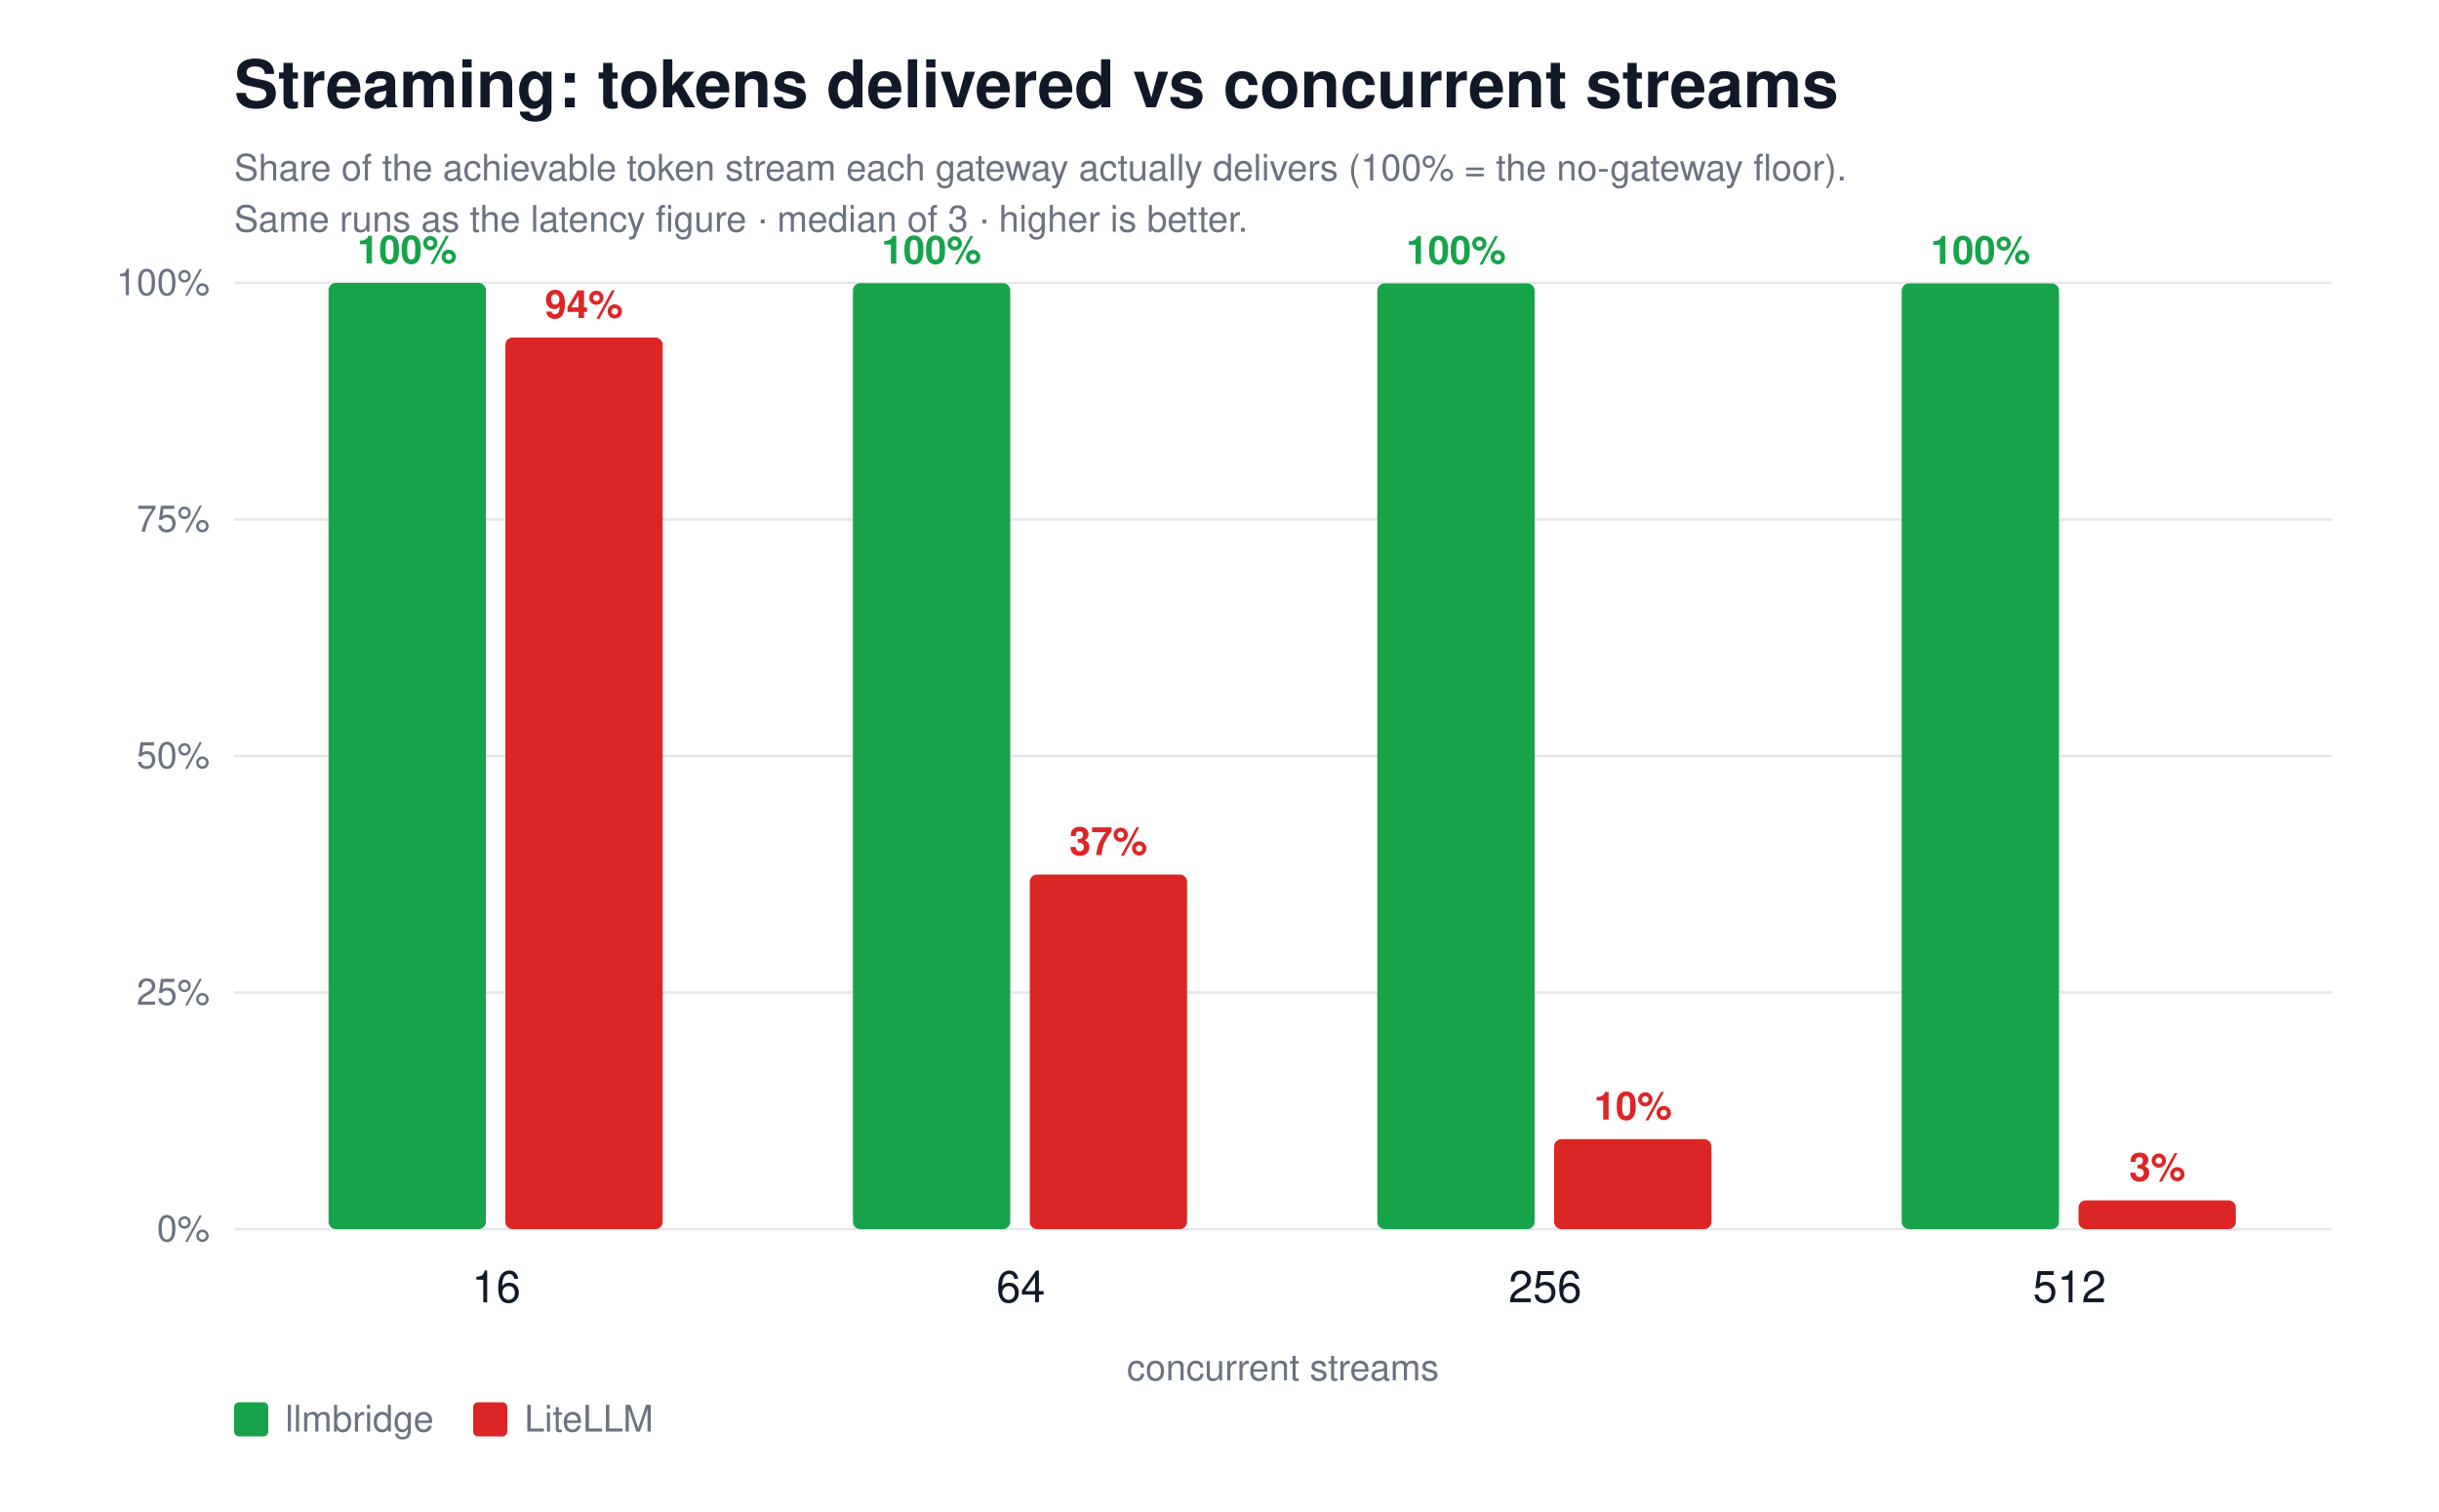
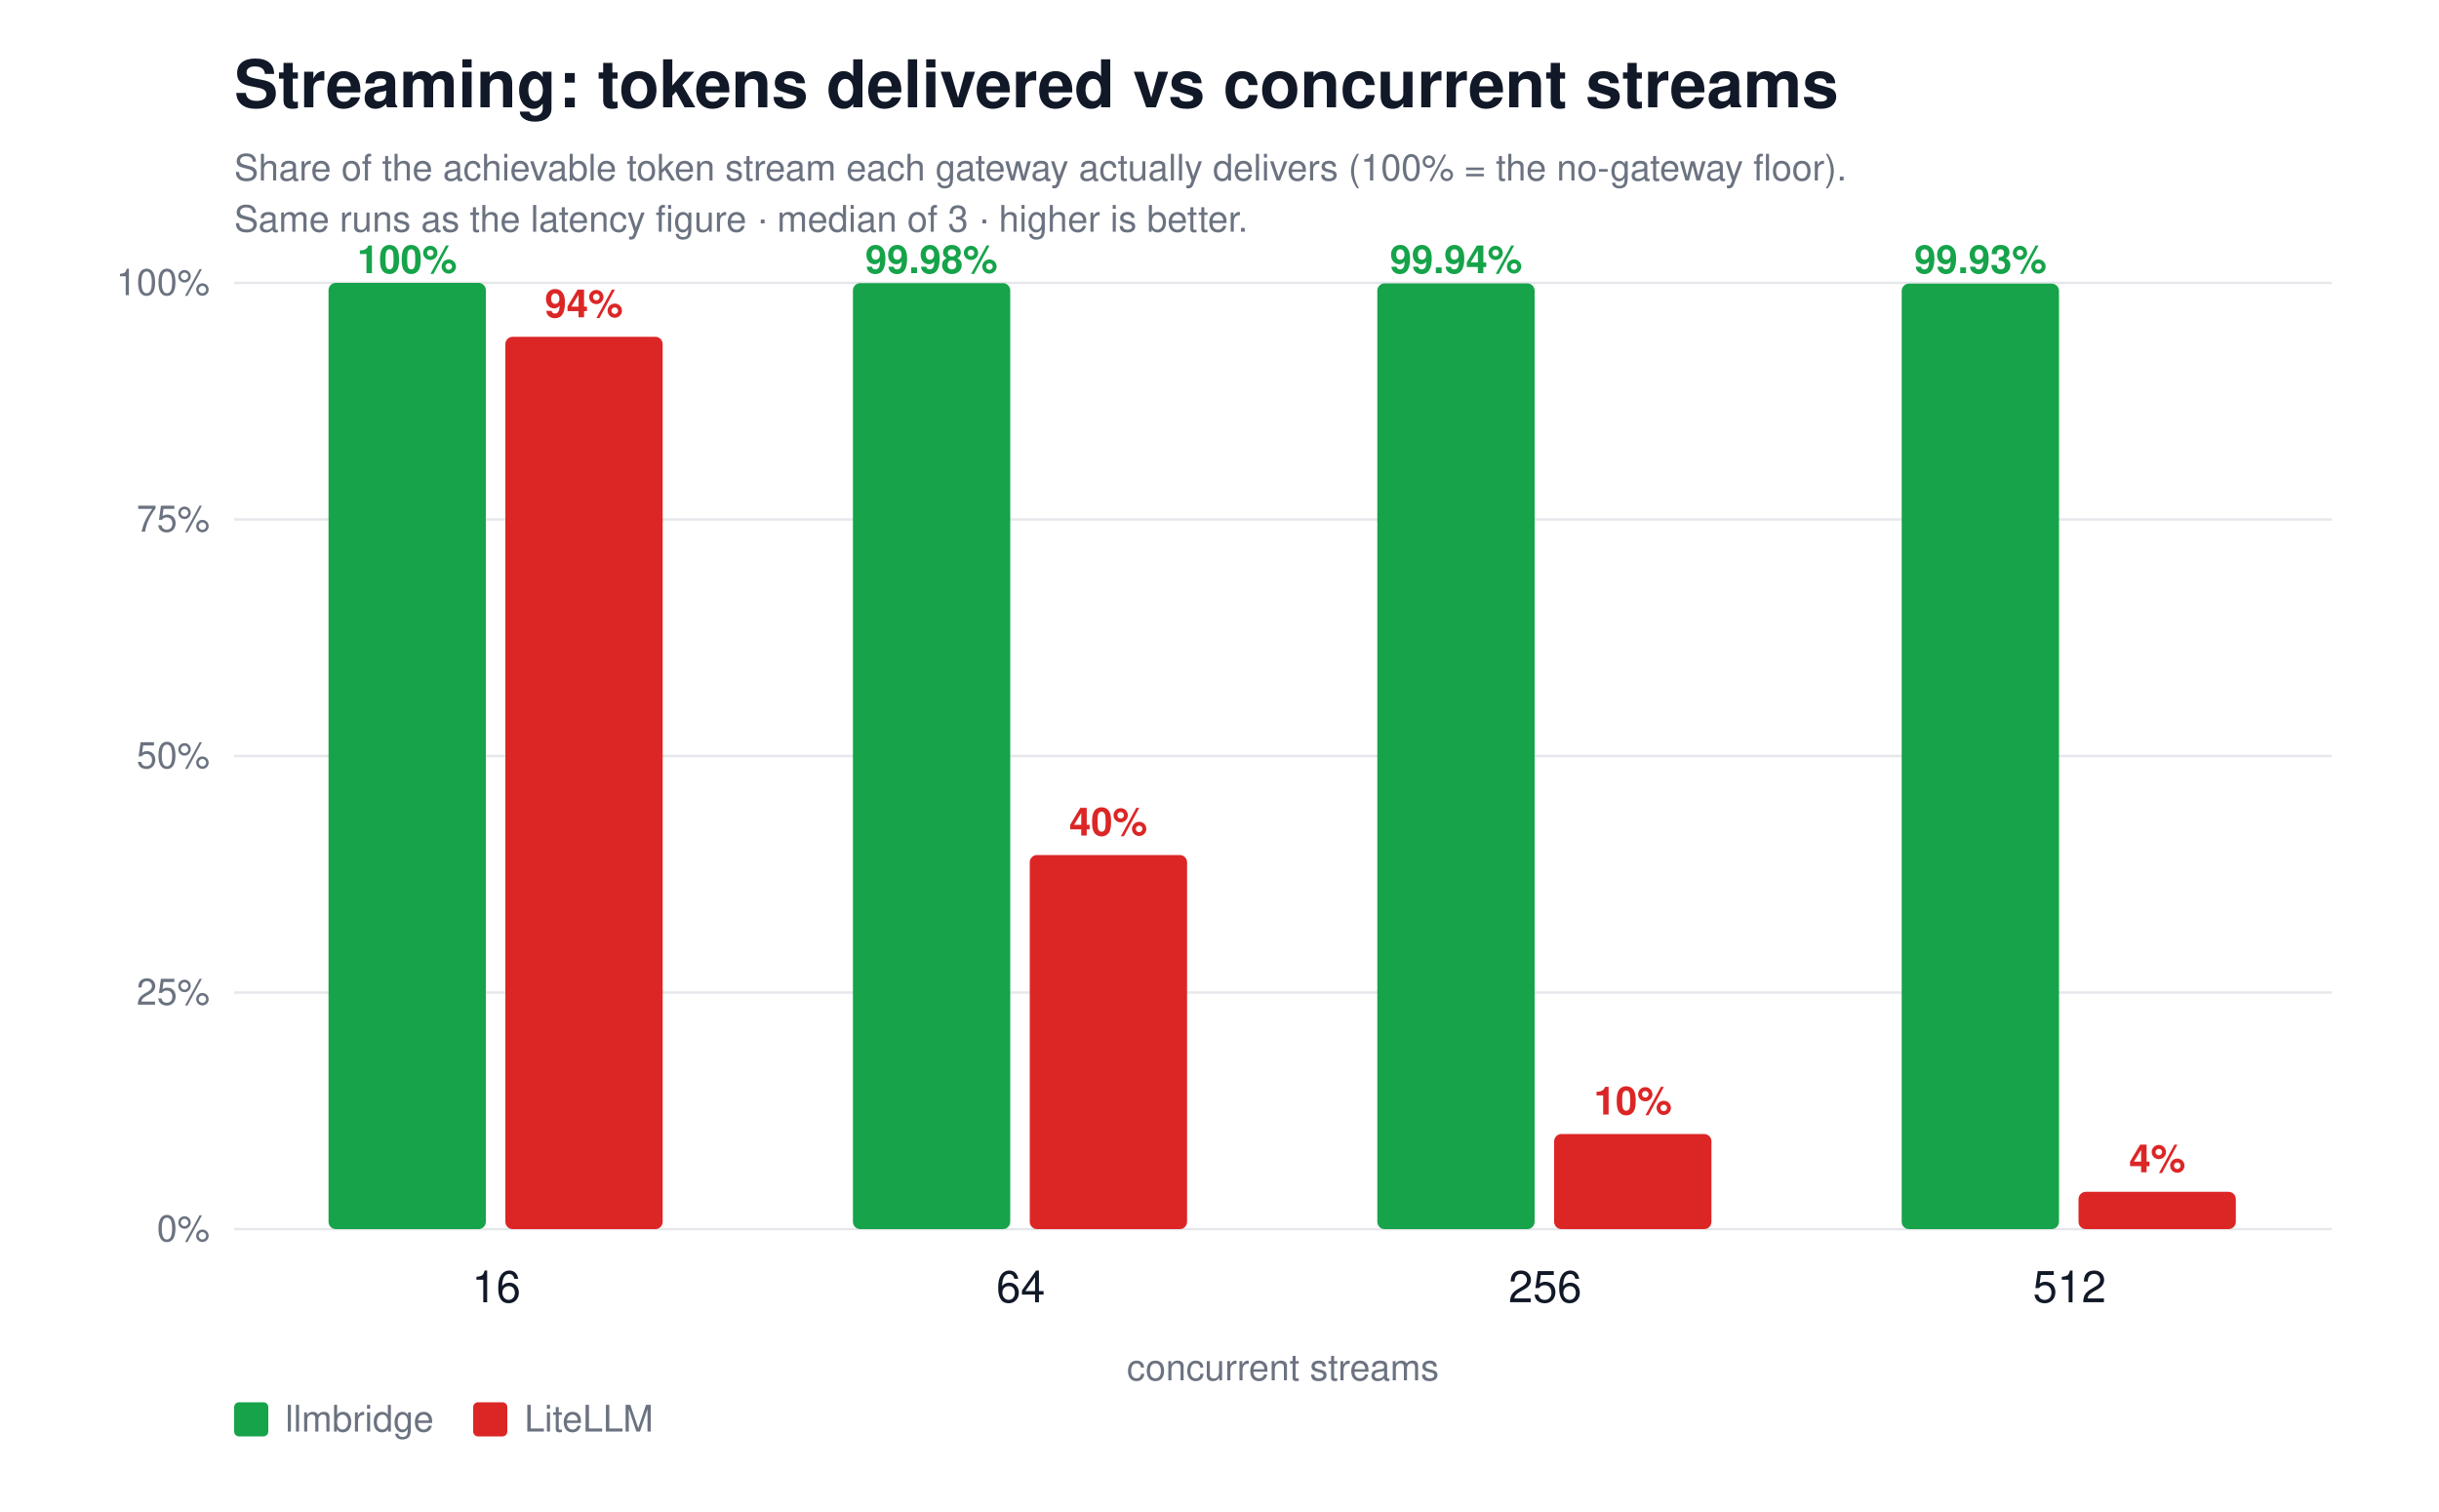
<svg xmlns="http://www.w3.org/2000/svg" width="1000" height="620" viewBox="0 0 1000 620" font-family="-apple-system,Segoe UI,Helvetica,Arial,sans-serif">
  <rect width="1000" height="620" fill="white" />
  <text x="96" y="44" font-size="27" font-weight="700" fill="#111827">Streaming: tokens delivered vs concurrent streams</text>
  <text x="96" y="74" font-size="15" fill="#6b7280">Share of the achievable token stream each gateway actually delivers (100% = the no-gateway floor).</text>
  <text x="96" y="95" font-size="15" fill="#6b7280">Same runs as the latency figure · median of 3 · higher is better.</text>
  <line x1="96" y1="504.0" x2="956" y2="504.0" stroke="#e5e7eb" stroke-width="1" />
  <text x="86" y="509.0" font-size="15" fill="#6b7280" text-anchor="end">0%</text>
  <line x1="96" y1="407.0" x2="956" y2="407.0" stroke="#e5e7eb" stroke-width="1" />
  <text x="86" y="412.0" font-size="15" fill="#6b7280" text-anchor="end">25%</text>
  <line x1="96" y1="310.0" x2="956" y2="310.0" stroke="#e5e7eb" stroke-width="1" />
  <text x="86" y="315.0" font-size="15" fill="#6b7280" text-anchor="end">50%</text>
  <line x1="96" y1="213.0" x2="956" y2="213.0" stroke="#e5e7eb" stroke-width="1" />
  <text x="86" y="218.0" font-size="15" fill="#6b7280" text-anchor="end">75%</text>
  <line x1="96" y1="116.0" x2="956" y2="116.0" stroke="#e5e7eb" stroke-width="1" />
  <text x="86" y="121.0" font-size="15" fill="#6b7280" text-anchor="end">100%</text>
  <rect x="134.7" y="116.0" width="64.5" height="388.0" fill="#16a34a" rx="3" />
-   <text x="166.9" y="108.0" font-size="16" font-weight="600" fill="#16a34a" text-anchor="middle">100%</text>
-   <rect x="207.2" y="138.4" width="64.5" height="365.6" fill="#dc2626" rx="3" />
-   <text x="239.4" y="130.4" font-size="16" font-weight="600" fill="#dc2626" text-anchor="middle">94%</text>
+   <text x="166.9" y="112.0" font-size="16" font-weight="600" fill="#16a34a" text-anchor="middle">100%</text>
+   <rect x="207.2" y="138.1" width="64.5" height="365.9" fill="#dc2626" rx="3" />
+   <text x="239.4" y="130.1" font-size="16" font-weight="600" fill="#dc2626" text-anchor="middle">94%</text>
  <text x="203.5" y="534.0" font-size="18" fill="#111827" text-anchor="middle">16</text>
  <rect x="349.7" y="116.1" width="64.5" height="387.9" fill="#16a34a" rx="3" />
-   <text x="381.9" y="108.1" font-size="16" font-weight="600" fill="#16a34a" text-anchor="middle">100%</text>
-   <rect x="422.2" y="358.6" width="64.5" height="145.4" fill="#dc2626" rx="3" />
-   <text x="454.4" y="350.6" font-size="16" font-weight="600" fill="#dc2626" text-anchor="middle">37%</text>
+   <text x="381.9" y="112.0" font-size="16" font-weight="600" fill="#16a34a" text-anchor="middle">99.98%</text>
+   <rect x="422.2" y="350.6" width="64.5" height="153.4" fill="#dc2626" rx="3" />
+   <text x="454.4" y="342.6" font-size="16" font-weight="600" fill="#dc2626" text-anchor="middle">40%</text>
  <text x="418.5" y="534.0" font-size="18" fill="#111827" text-anchor="middle">64</text>
  <rect x="564.7" y="116.2" width="64.5" height="387.8" fill="#16a34a" rx="3" />
-   <text x="597.0" y="108.2" font-size="16" font-weight="600" fill="#16a34a" text-anchor="middle">100%</text>
-   <rect x="637.2" y="467.1" width="64.5" height="36.9" fill="#dc2626" rx="3" />
-   <text x="669.5" y="459.1" font-size="16" font-weight="600" fill="#dc2626" text-anchor="middle">10%</text>
+   <text x="597.0" y="112.0" font-size="16" font-weight="600" fill="#16a34a" text-anchor="middle">99.94%</text>
+   <rect x="637.2" y="465.0" width="64.5" height="39.0" fill="#dc2626" rx="3" />
+   <text x="669.5" y="457.0" font-size="16" font-weight="600" fill="#dc2626" text-anchor="middle">10%</text>
  <text x="633.5" y="534.0" font-size="18" fill="#111827" text-anchor="middle">256</text>
-   <rect x="779.7" y="116.2" width="64.5" height="387.8" fill="#16a34a" rx="3" />
-   <text x="812.0" y="108.2" font-size="16" font-weight="600" fill="#16a34a" text-anchor="middle">100%</text>
-   <rect x="852.2" y="492.2" width="64.5" height="11.8" fill="#dc2626" rx="3" />
-   <text x="884.5" y="484.2" font-size="16" font-weight="600" fill="#dc2626" text-anchor="middle">3%</text>
+   <rect x="779.7" y="116.3" width="64.5" height="387.7" fill="#16a34a" rx="3" />
+   <text x="812.0" y="112.0" font-size="16" font-weight="600" fill="#16a34a" text-anchor="middle">99.93%</text>
+   <rect x="852.2" y="488.7" width="64.5" height="15.3" fill="#dc2626" rx="3" />
+   <text x="884.5" y="480.7" font-size="16" font-weight="600" fill="#dc2626" text-anchor="middle">4%</text>
  <text x="848.5" y="534.0" font-size="18" fill="#111827" text-anchor="middle">512</text>
  <text x="526.0" y="566.0" font-size="15" fill="#6b7280" text-anchor="middle">concurrent streams</text>
  <rect x="96" y="575" width="14" height="14" fill="#16a34a" rx="2" />
  <text x="117" y="587" font-size="15" fill="#6b7280">llmbridge</text>
  <rect x="194" y="575" width="14" height="14" fill="#dc2626" rx="2" />
  <text x="215" y="587" font-size="15" fill="#6b7280">LiteLLM</text>
</svg>
